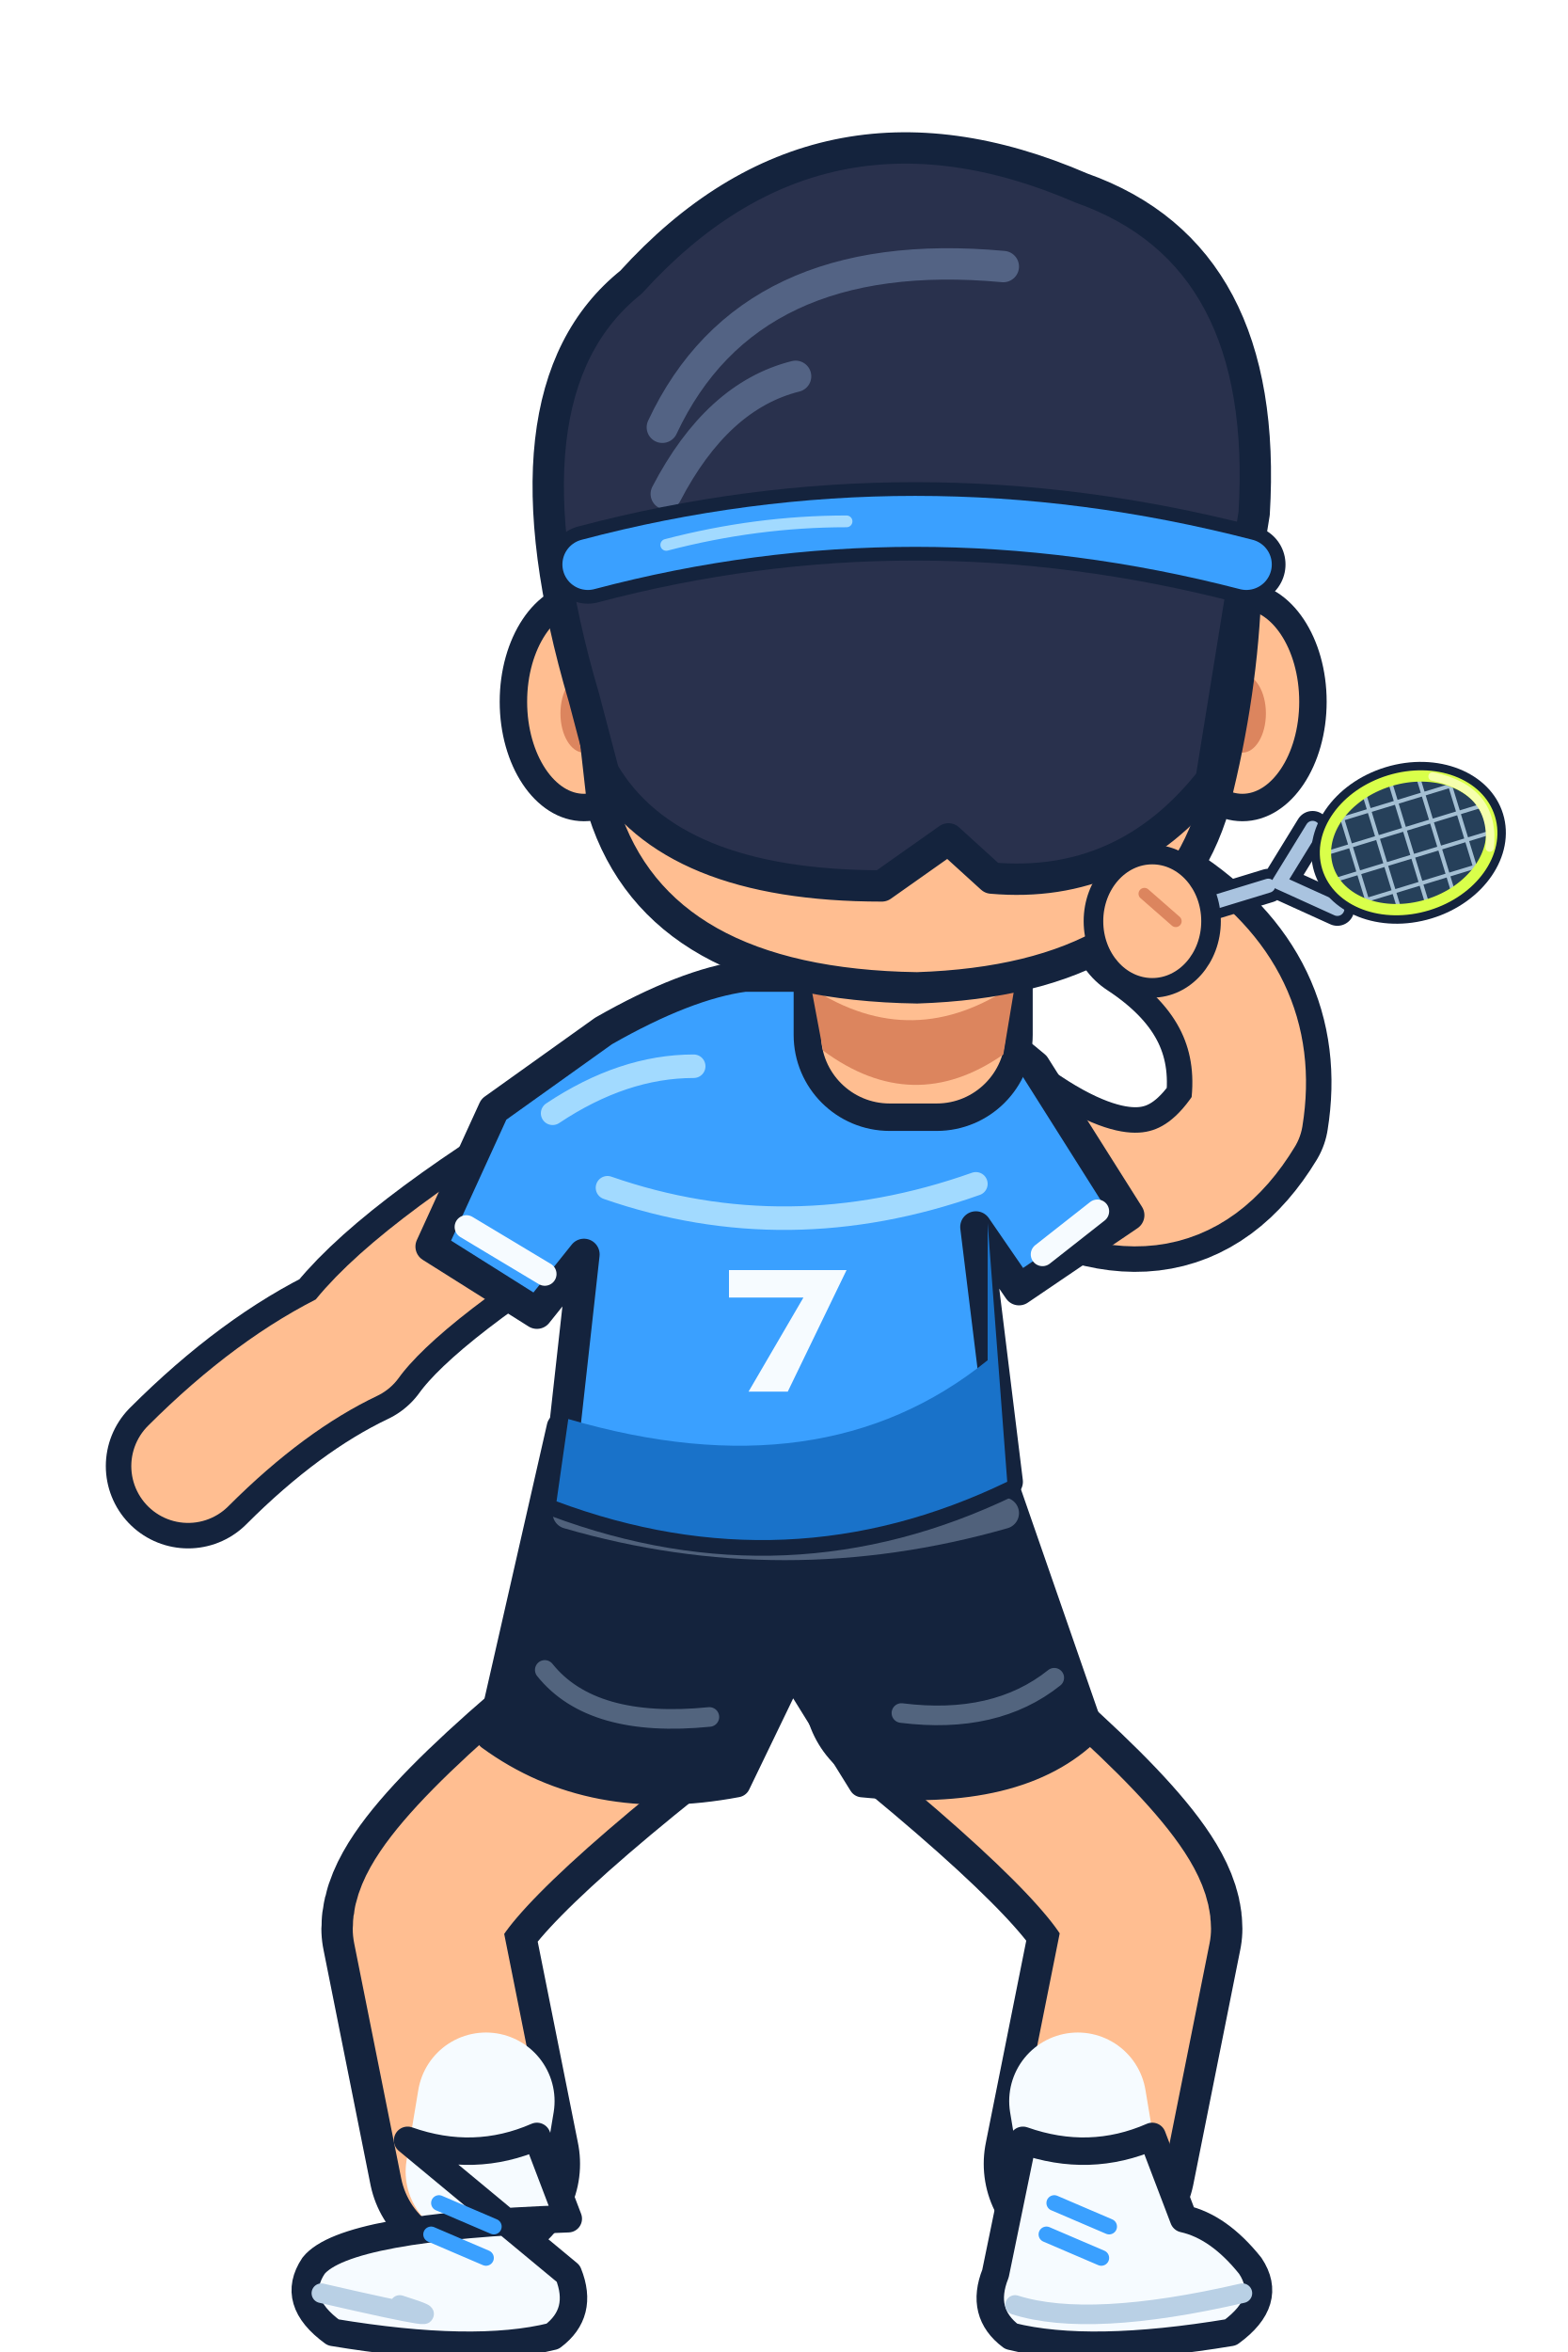
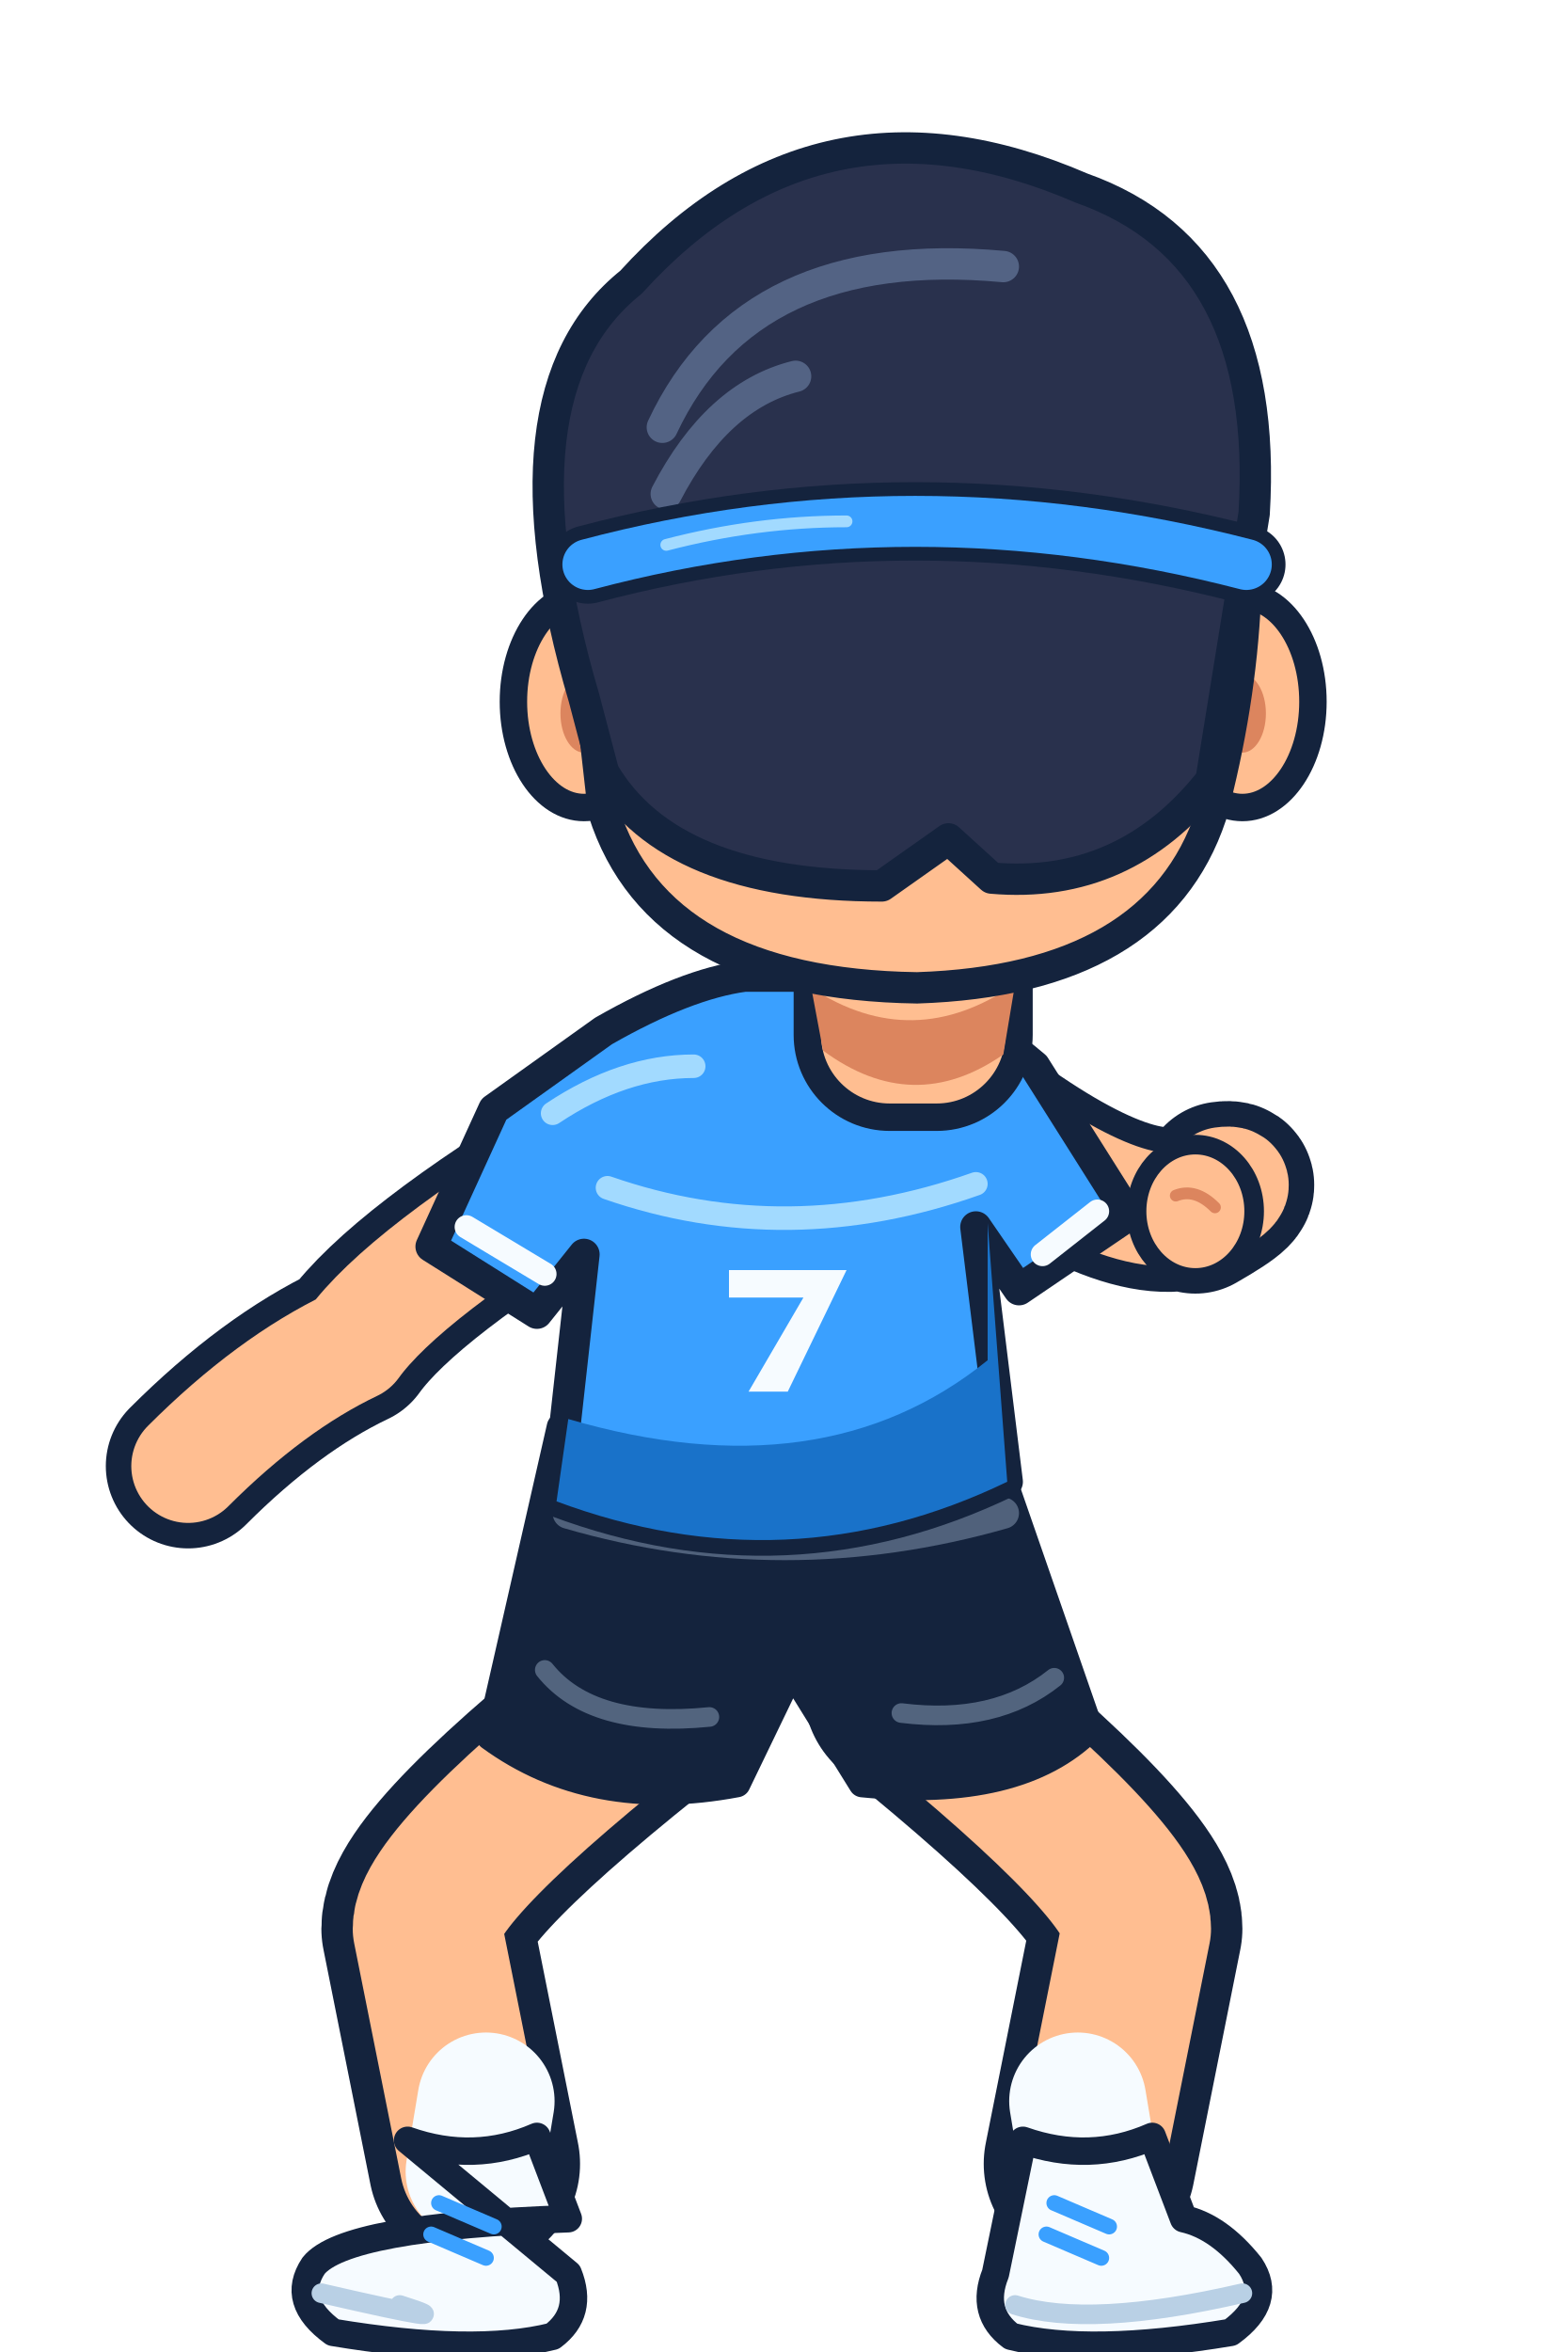
<svg xmlns="http://www.w3.org/2000/svg" width="400" height="600" viewBox="0 0 400 600">
-   <defs>
-     <clipPath id="strings">
-       <ellipse cx="0" cy="-95" rx="22" ry="29" />
-     </clipPath>
-   </defs>
  <path d="M169 431Q109 478 109 492L121 552" fill="none" stroke="#14233d" stroke-width="54" stroke-linejoin="round" stroke-linecap="round" />
  <path d="M169 431Q109 478 109 492L121 552" fill="none" stroke="#ffbe91" stroke-width="38" stroke-linejoin="round" stroke-linecap="round" />
  <path d="M124 536L121 554" fill="none" stroke="#f6fbff" stroke-width="35" stroke-linejoin="round" stroke-linecap="round" />
  <path d="M104 546Q121 552 137 545L145 566Q88 568 80 578Q74 587 85 595Q121 601 141 596Q149 590 145 580Z" fill="#f6fbff" stroke="#14233d" stroke-width="7" stroke-linejoin="round" stroke-linecap="round" />
  <path d="M102 588Q121 594 82 585" fill="none" stroke="#b9d0e5" stroke-width="5" stroke-linejoin="round" stroke-linecap="round" />
  <path d="M112 562l14 6 m-16 2l14 6" fill="none" stroke="#3aa0ff" stroke-width="4" stroke-linejoin="round" stroke-linecap="round" />
  <path d="M232 431Q290 478 290 492L278 552" fill="none" stroke="#14233d" stroke-width="54" stroke-linejoin="round" stroke-linecap="round" />
  <path d="M232 431Q290 478 290 492L278 552" fill="none" stroke="#ffbe91" stroke-width="38" stroke-linejoin="round" stroke-linecap="round" />
  <path d="M275 536L278 554" fill="none" stroke="#f6fbff" stroke-width="35" stroke-linejoin="round" stroke-linecap="round" />
  <path d="M261 546Q278 552 294 545L302 566Q311 568 319 578Q325 587 314 595Q278 601 258 596Q250 590 254 580Z" fill="#f6fbff" stroke="#14233d" stroke-width="7" stroke-linejoin="round" stroke-linecap="round" />
  <path d="M259 588Q278 594 317 585" fill="none" stroke="#b9d0e5" stroke-width="5" stroke-linejoin="round" stroke-linecap="round" />
  <path d="M269 562l14 6 m-16 2l14 6" fill="none" stroke="#3aa0ff" stroke-width="4" stroke-linejoin="round" stroke-linecap="round" />
  <path d="M143 364Q200 350 253 369L278 441Q260 459 220 455L202 426L188 455Q151 462 125 443Z" fill="#14233d" stroke="#14233d" stroke-width="7" stroke-linejoin="round" stroke-linecap="round" />
  <path d="M139 426Q151 441 181 438 M230 437Q254 440 269 428" fill="none" stroke="#52647e" stroke-width="5" stroke-linejoin="round" stroke-linecap="round" />
  <path d="M145 386Q200 402 256 386" fill="none" stroke="#50617b" stroke-width="8" stroke-linejoin="round" stroke-linecap="round" />
  <path d="M151 296Q103 325 90 343Q69 353 48 374" fill="none" stroke="#14233d" stroke-width="42" stroke-linejoin="round" stroke-linecap="round" />
  <path d="M151 296Q103 325 90 343Q69 353 48 374" fill="none" stroke="#ffbe91" stroke-width="29" stroke-linejoin="round" stroke-linecap="round" />
-   <path d="M259 292Q298 318 318 285Q323 254 294 235" fill="none" stroke="#14233d" stroke-width="42" stroke-linejoin="round" stroke-linecap="round" />
-   <path d="M259 292Q298 318 318 285Q323 254 294 235" fill="none" stroke="#ffbe91" stroke-width="29" stroke-linejoin="round" stroke-linecap="round" />
+   <path d="M259 292Q299 319 312 302Q319 301 305 309" fill="none" stroke="#14233d" stroke-width="42" stroke-linejoin="round" stroke-linecap="round" />
+   <path d="M259 292Q299 319 312 302Q319 301 305 309" fill="none" stroke="#ffbe91" stroke-width="29" stroke-linejoin="round" stroke-linecap="round" />
  <path d="M154 263Q175 251 190 249H222Q244 255 264 272L288 310L260 329L249 313L257 378Q201 405 142 383L149 320L137 335L110 318L126 283Z" fill="#3aa0ff" stroke="#14233d" stroke-width="8" stroke-linejoin="round" stroke-linecap="round" />
  <path d="M252 312L257 378Q201 405 142 383L145 362Q210 381 252 347Z" fill="#1972c9" stroke="none" stroke-width="1" stroke-linejoin="round" stroke-linecap="round" />
  <path d="M119 313L139 325 M266 320L280 309" fill="none" stroke="#f6fbff" stroke-width="6" stroke-linejoin="round" stroke-linecap="round" />
  <path d="M141 284Q159 272 177 272 M226 267L249 280" fill="none" stroke="#a2daff" stroke-width="6" stroke-linejoin="round" stroke-linecap="round" />
  <path d="M155 303Q201 319 249 302" fill="none" stroke="#a2daff" stroke-width="6" stroke-linejoin="round" stroke-linecap="round" />
  <path d="M186 324H216L201 355H191L205 331H186Z" fill="#f6fbff" stroke="none" stroke-width="1" stroke-linejoin="round" stroke-linecap="round" />
  <rect x="206" y="228" width="54" height="57" rx="21" fill="#ffbe91" stroke="#14233d" stroke-width="7" />
  <path d="M207 252Q233 269 259 251L256 269Q233 285 210 268Z" fill="#dc855e" stroke="none" stroke-width="1" stroke-linejoin="round" stroke-linecap="round" />
  <ellipse cx="149" cy="179" rx="18" ry="27" fill="#ffbe91" stroke="#14233d" stroke-width="7" />
  <ellipse cx="149" cy="182" rx="6" ry="10" fill="#dc855e" stroke="none" stroke-width="1" />
  <ellipse cx="317" cy="179" rx="18" ry="27" fill="#ffbe91" stroke="#14233d" stroke-width="7" />
  <ellipse cx="317" cy="182" rx="6" ry="10" fill="#dc855e" stroke="none" stroke-width="1" />
  <path d="M147 145Q143 70 208 51Q285 36 314 100Q324 152 309 208Q295 250 234 252Q168 251 154 207Z" fill="#ffbe91" stroke="#14233d" stroke-width="8" stroke-linejoin="round" stroke-linecap="round" />
  <path d="M149 178Q126 100 161 72Q209 19 276 48Q324 65 320 131L309 199Q287 227 253 224L242 214L225 226Q171 226 154 197Z" fill="#29314d" stroke="#14233d" stroke-width="8" stroke-linejoin="round" stroke-linecap="round" />
  <path d="M169 109Q191 62 256 68 M170 126Q183 101 203 96" fill="none" stroke="#536384" stroke-width="8" stroke-linejoin="round" stroke-linecap="round" />
  <path d="M150 144Q233 122 318 144" fill="none" stroke="#14233d" stroke-width="20" stroke-linejoin="round" stroke-linecap="round" />
  <path d="M150 144Q233 122 318 144" fill="none" stroke="#3aa0ff" stroke-width="13" stroke-linejoin="round" stroke-linecap="round" />
  <path d="M170 139Q193 133 216 133" fill="none" stroke="#a2daff" stroke-width="3" stroke-linejoin="round" stroke-linecap="round" />
-   <g transform="translate(294 235) rotate(73) scale(0.72)">
-     <path d="M0 16V-43 M0 -47L-15 -64 M0 -47L15 -64" fill="none" stroke="#14233d" stroke-width="12" stroke-linejoin="round" stroke-linecap="round" />
-     <path d="M0 -18V-43 M0 -47L-15 -64 M0 -47L15 -64" fill="none" stroke="#a9c3df" stroke-width="5" stroke-linejoin="round" stroke-linecap="round" />
-     <ellipse cx="0" cy="-95" rx="28" ry="35" fill="#14233d" stroke="none" stroke-width="1" />
-     <ellipse cx="0" cy="-95" rx="23" ry="30" fill="#26405a" stroke="none" stroke-width="1" />
-     <g clip-path="url(#strings)">
-       <path d="M-15 -129V-64 M-5 -129V-64 M5 -129V-64 M15 -129V-64 M-26 -115H26 M-26 -105H26 M-26 -95H26 M-26 -85H26 M-26 -75H26" fill="none" stroke="#a4bfd3" stroke-width="1.4" stroke-linejoin="round" stroke-linecap="round" />
-     </g>
-     <ellipse cx="0" cy="-95" rx="23" ry="30" fill="none" stroke="#d9ff4a" stroke-width="4" />
-     <path d="M-20 -110Q-9 -130 10 -122" fill="none" stroke="#f6ffad" stroke-width="3" stroke-linejoin="round" stroke-linecap="round" />
-     <rect x="-7" y="-20" width="14" height="39" rx="5" fill="#475e79" stroke="#14233d" stroke-width="3" />
-     <path d="M-5 -10L5 -13 M-5 -2L5 -5 M-5 6L5 3 M-5 14L5 11" fill="none" stroke="#b3c7d9" stroke-width="1.6" stroke-linejoin="round" stroke-linecap="round" />
-   </g>
-   <ellipse cx="294" cy="235" rx="15" ry="17" fill="#ffbe91" stroke="#14233d" stroke-width="5" />
-   <path d="M292 228l8 7" fill="none" stroke="#dc855e" stroke-width="3" stroke-linejoin="round" stroke-linecap="round" />
+   <ellipse cx="305" cy="309" rx="15" ry="17" fill="#ffbe91" stroke="#14233d" stroke-width="5" />
+   <path d="M300 305q5 -2 10 3" fill="none" stroke="#dc855e" stroke-width="3" stroke-linejoin="round" stroke-linecap="round" />
</svg>
